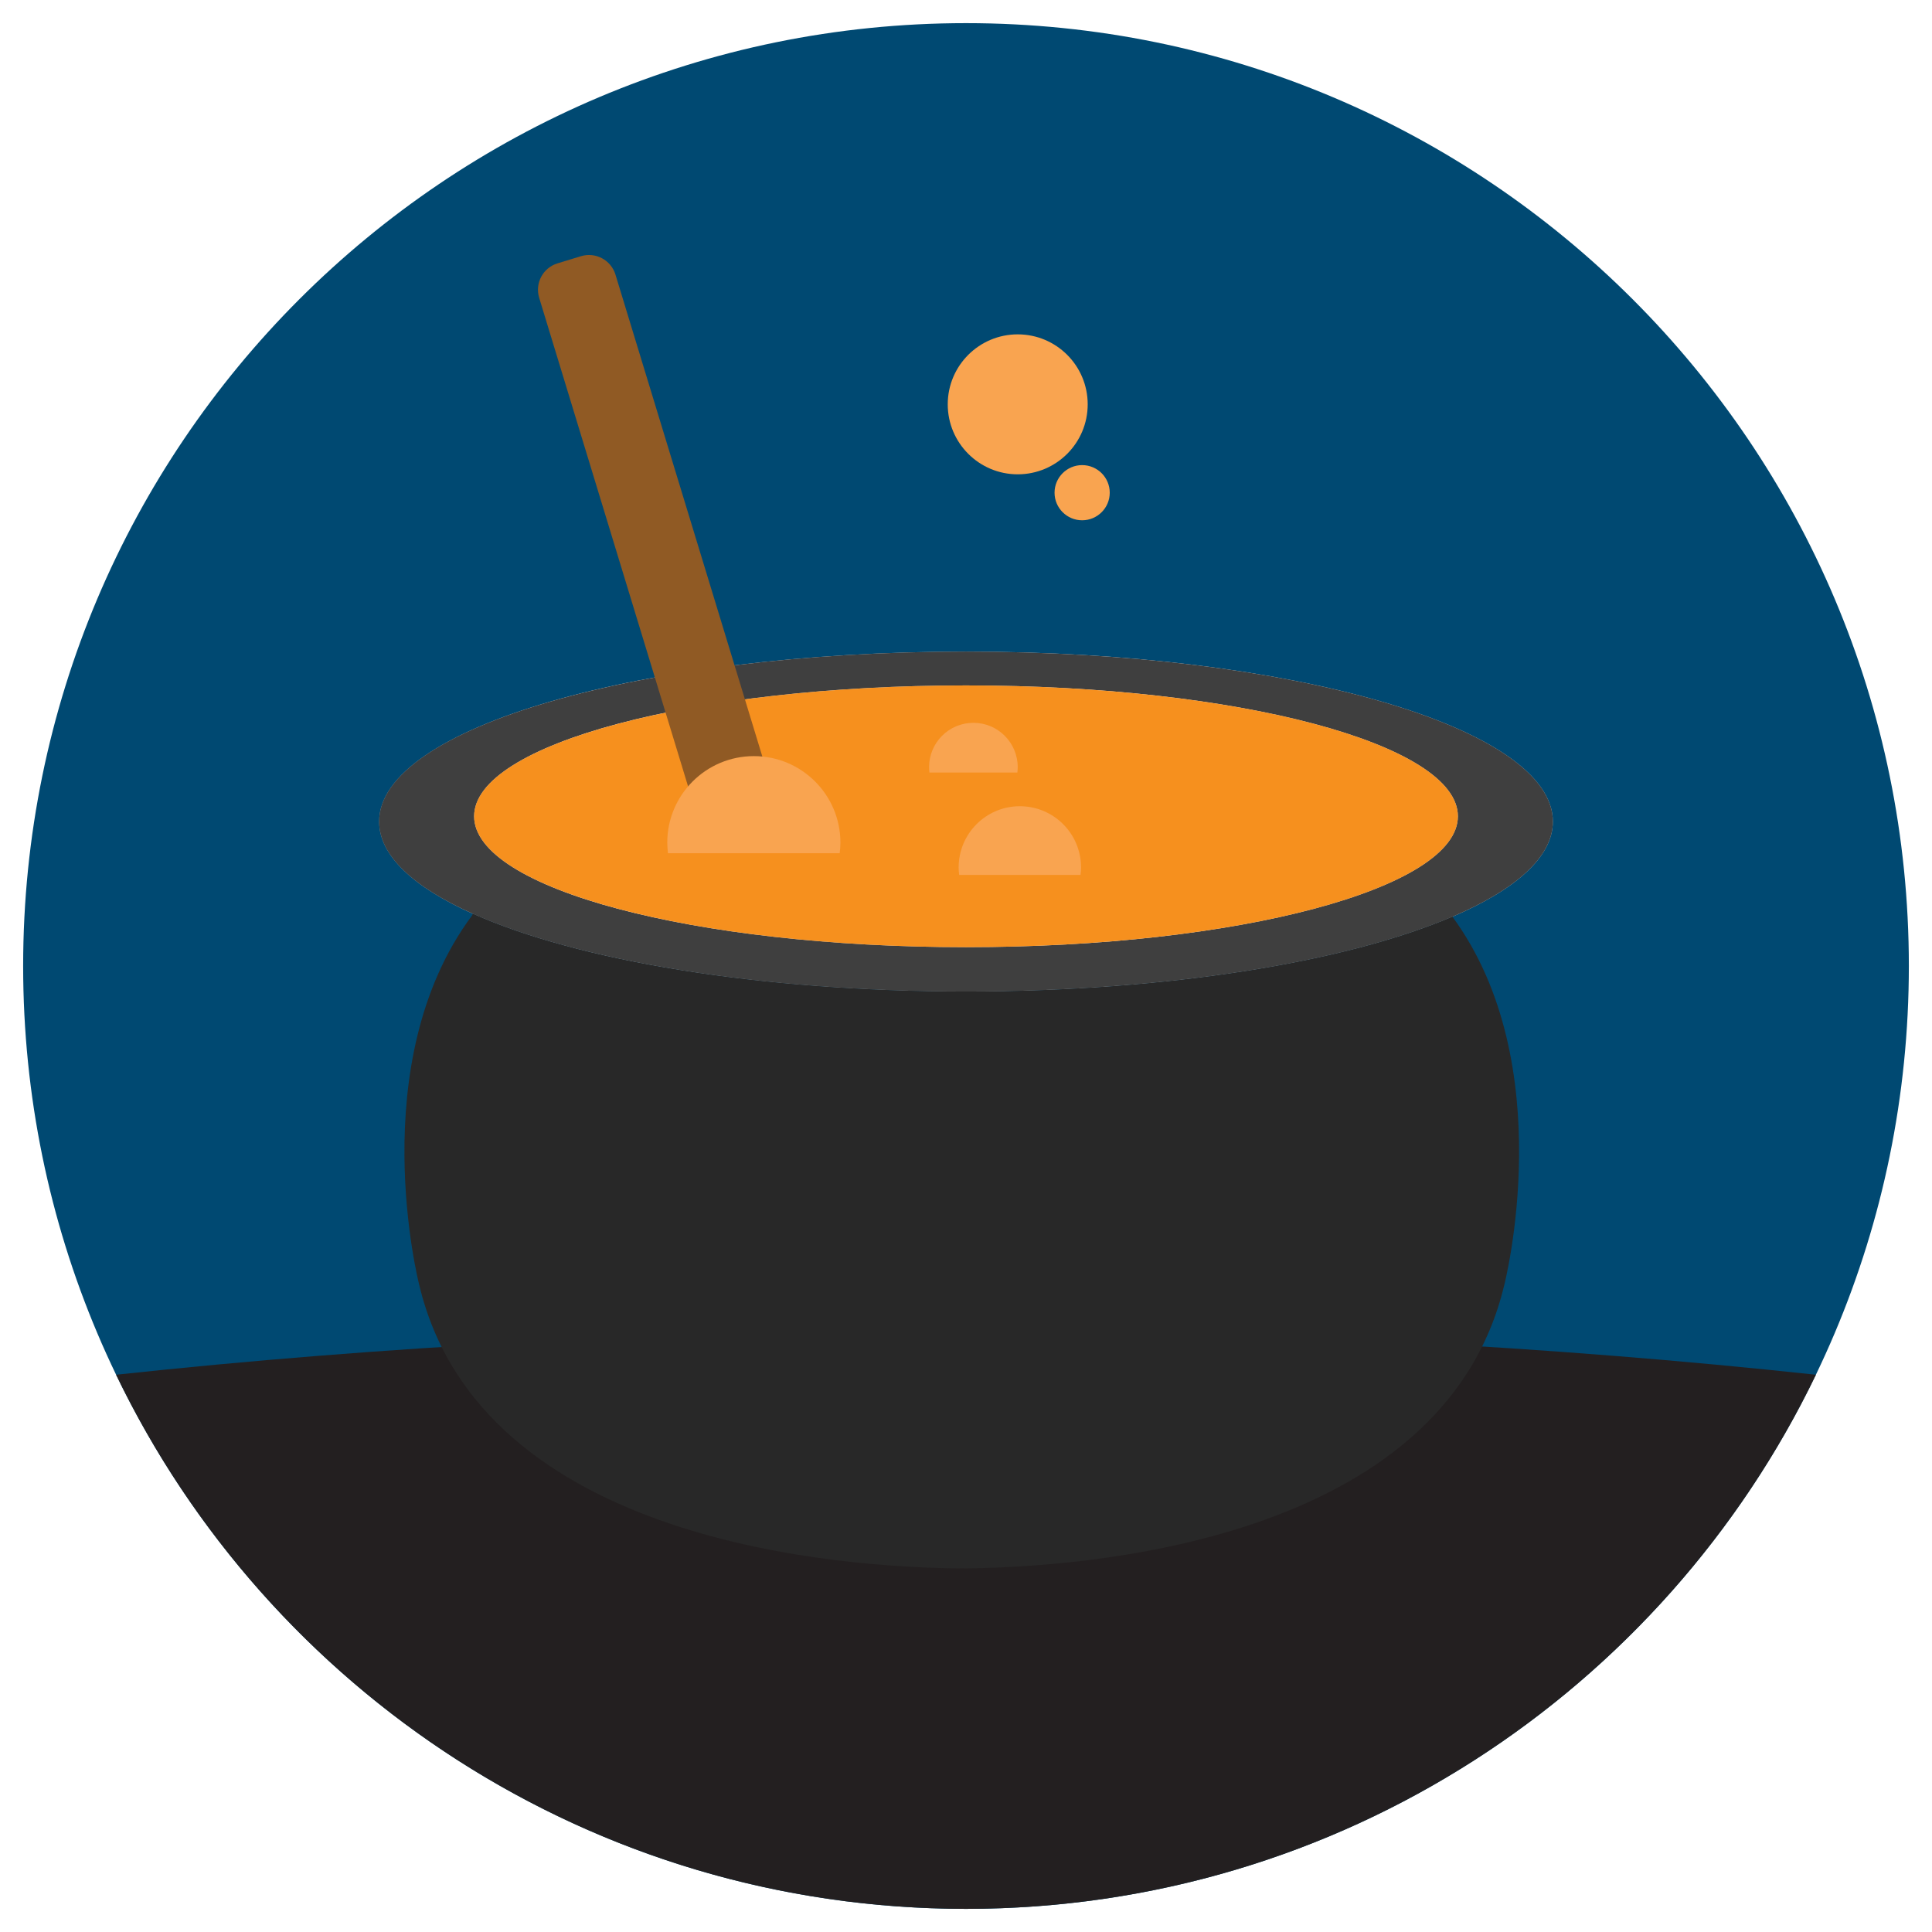
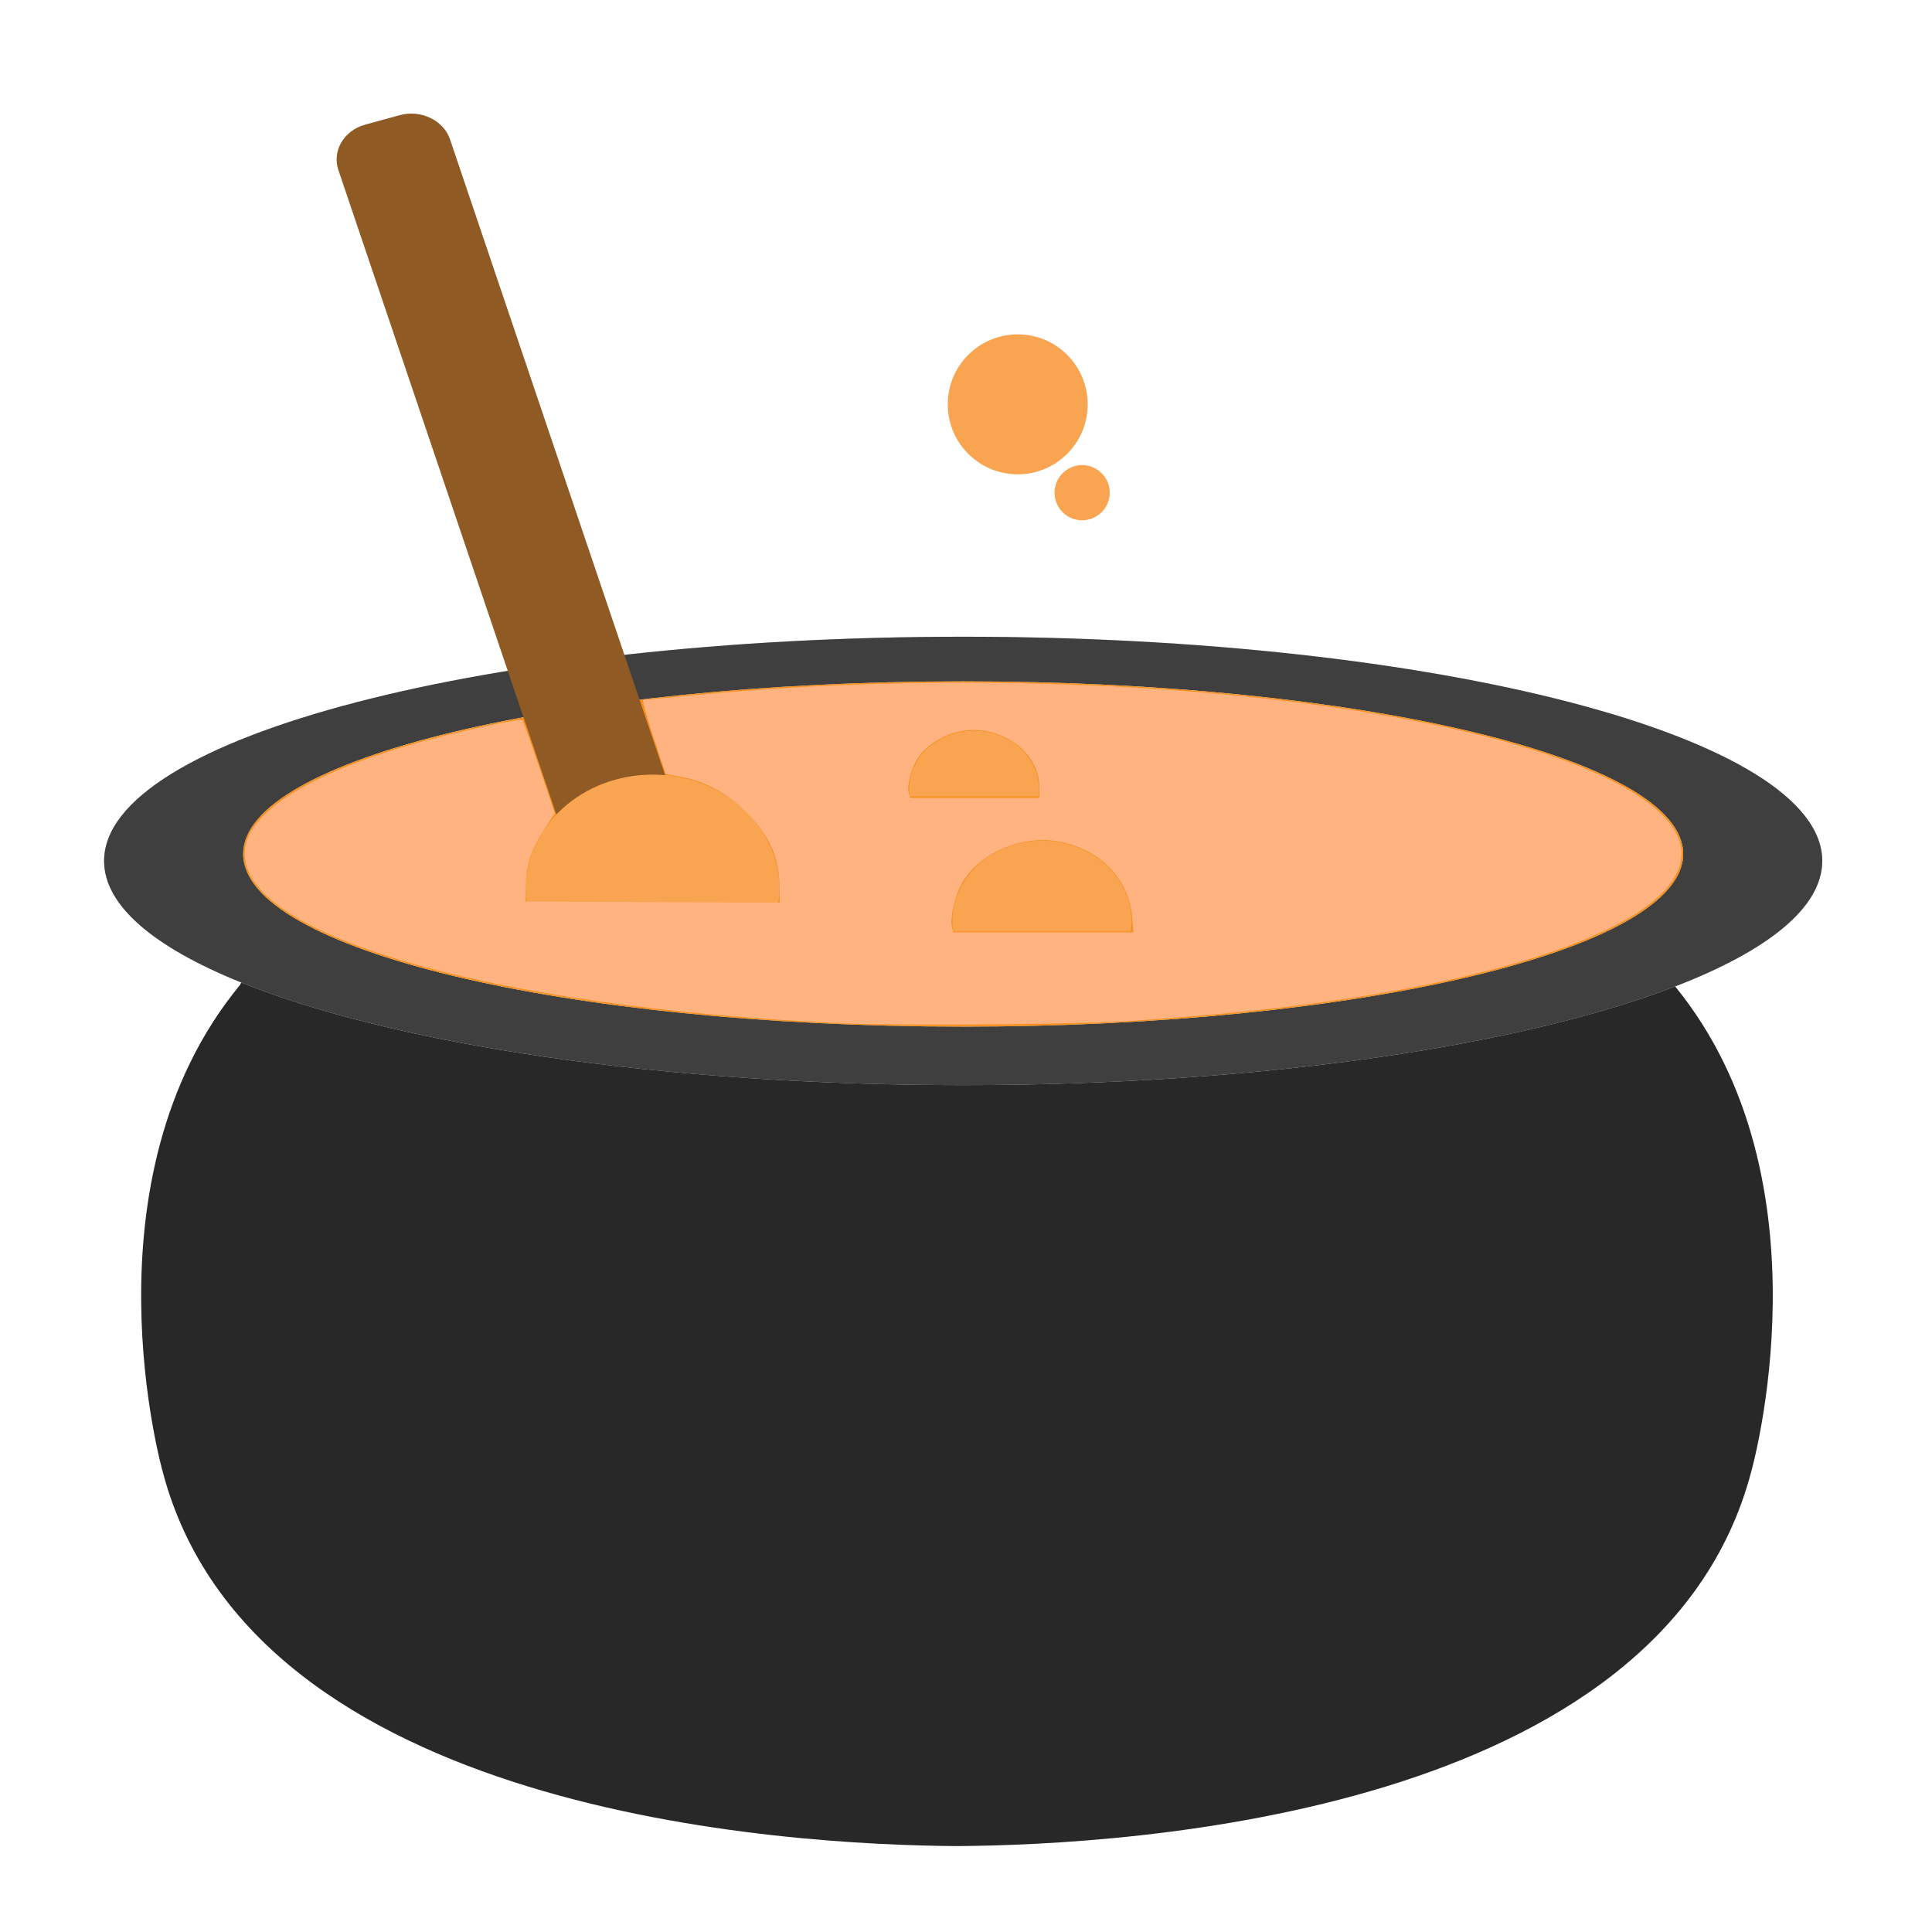
- <svg xmlns="http://www.w3.org/2000/svg" enable-background="new 0 0 512 512" height="512px" id="Layer_1" version="1.1" viewBox="0 0 512 512" width="512px" xml:space="preserve">
-   <g>
-     <path d="M505.866,256c0,138.001-111.863,249.867-249.865,249.867S6.134,394.001,6.134,256   c0-137.995,111.865-249.867,249.867-249.867S505.866,118.005,505.866,256z" fill="#004972" />
-     <path d="M256.001,352.628c-79.25,0-155.135,4.135-225.234,11.693c40.355,83.749,126.045,141.546,225.234,141.546   s184.877-57.797,225.234-141.546C411.138,356.763,335.235,352.628,256.001,352.628z" fill="#231F20" />
-     <g>
-       <linearGradient gradientUnits="userSpaceOnUse" id="SVGID_1_" x1="100.472" x2="411.53" y1="217.722" y2="217.722">
-         <stop offset="0" style="stop-color:#989A9D" />
-         <stop offset="0.187" style="stop-color:#FFFFFF" />
-         <stop offset="0.341" style="stop-color:#D4D6D7" />
-         <stop offset="0.494" style="stop-color:#CCCECF" />
-         <stop offset="0.632" style="stop-color:#F5F5F6" />
-         <stop offset="1" style="stop-color:#BBBDBF" />
+ <svg xmlns="http://www.w3.org/2000/svg" xml:space="preserve" width="512px" viewBox="0 0 512 512" version="1.1" id="Layer_1" height="512px" enable-background="new 0 0 512 512">
+   <defs id="defs52" />
+   <g id="g47">
+     <g transform="matrix(1.46378,0,0,1.319052,-119.4768,-59.03123)" id="g41">
+       <linearGradient y2="217.722" y1="217.722" x2="411.53" x1="100.472" id="SVGID_1_" gradientUnits="userSpaceOnUse">
+         <stop id="stop6" style="stop-color:#989A9D" offset="0" />
+         <stop id="stop8" style="stop-color:#FFFFFF" offset="0.187" />
+         <stop id="stop10" style="stop-color:#D4D6D7" offset="0.341" />
+         <stop id="stop12" style="stop-color:#CCCECF" offset="0.494" />
+         <stop id="stop14" style="stop-color:#F5F5F6" offset="0.632" />
+         <stop id="stop16" style="stop-color:#BBBDBF" offset="1" />
      </linearGradient>
-       <path d="M125.306,242.152c-15.725-7.036-24.834-15.426-24.834-24.428    c0-24.869,69.637-45.046,155.529-45.046c85.891,0,155.529,20.178,155.529,45.046c0,9.341-9.814,18.016-26.625,25.215    c-27.965,11.97-75.25,19.826-128.904,19.826C201.194,262.765,153.001,254.557,125.306,242.152z" fill="url(#SVGID_1_)" />
-       <path d="M384.905,242.939c-27.965,11.97-75.25,19.826-128.904,19.826c-54.807,0-103-8.208-130.695-20.613    c-15.725-7.036-24.834-15.426-24.834-24.428c0-24.869,69.637-45.046,155.529-45.046c85.891,0,155.529,20.178,155.529,45.046    C411.53,227.065,401.716,235.74,384.905,242.939z M386.356,216.321c0-19.154-58.359-34.676-130.355-34.676    c-71.998,0-130.355,15.522-130.355,34.676c0,19.162,58.357,34.69,130.355,34.69C327.997,251.011,386.356,235.483,386.356,216.321z    " fill="#3F3F3F" />
-       <path d="M256.001,181.645c71.996,0,130.355,15.522,130.355,34.676c0,19.162-58.359,34.69-130.355,34.69    c-71.998,0-130.355-15.528-130.355-34.69C125.646,197.167,184.003,181.645,256.001,181.645z" fill="#F6901E" />
-       <path d="M384.905,242.939c28.779,39.157,13.748,97.577,13.748,97.577    c-16.297,68.519-112.191,74.911-143.764,75.134c-31.572-0.223-127.482-6.615-143.789-75.134c0,0-15.115-58.739,13.988-97.896    l0.217-0.468c27.695,12.404,75.889,20.613,130.695,20.613C309.655,262.765,356.94,254.909,384.905,242.939z" fill="#282828" />
-       <path d="M264.948,415.495c0,0-3.742,0.203-10.059,0.155c-31.572-0.223-127.482-6.615-143.789-75.134    c0,0-15.115-58.739,13.988-97.896" fill="none" />
-       <path d="M244.815,415.495c0,0,3.742,0.203,10.074,0.155c31.572-0.223,127.467-6.615,143.764-75.134    c0,0,15.031-58.42-13.748-97.577c-0.08-0.102-0.148-0.224-0.23-0.318" fill="none" />
-       <path d="M386.356,216.321c0,19.162-58.359,34.69-130.355,34.69c-71.998,0-130.355-15.528-130.355-34.69    c0-19.154,58.357-34.676,130.355-34.676C327.997,181.645,386.356,197.167,386.356,216.321z" fill="none" />
-       <path d="M286.353,231.857c0.096-0.65,0.137-1.308,0.137-1.973c0-8.961-7.252-16.227-16.227-16.227    c-8.947,0-16.213,7.266-16.213,16.227c0,0.665,0.053,1.322,0.135,1.973H286.353z" fill="#F9A450" />
-       <path d="M269.612,204.73c0.053-0.467,0.094-0.941,0.094-1.43c0-6.487-5.26-11.747-11.74-11.747    c-6.492,0-11.752,5.26-11.752,11.747c0,0.488,0.039,0.962,0.094,1.43H269.612z" fill="#F9A450" />
-       <path d="M183.313,211.57h22.096L163.101,72.762c-1.18-3.857-5.273-6.039-9.139-4.866l-6.221,1.897    c-3.863,1.179-6.033,5.267-4.852,9.137L183.313,211.57z" fill="#905A24" />
-       <path d="M222.53,226.116c0.107-0.916,0.191-1.85,0.191-2.799c0-12.669-10.275-22.937-22.939-22.937    c-12.674,0-22.949,10.268-22.949,22.937c0,0.949,0.082,1.883,0.191,2.799H222.53z" fill="#F9A450" />
+       <path style="fill:url(#SVGID_1_)" id="path19" fill="url(#SVGID_1_)" d="m 125.306,242.152 c -15.725,-7.036 -24.834,-15.426 -24.834,-24.428 0,-24.869 69.637,-45.046 155.529,-45.046 85.891,0 155.529,20.178 155.529,45.046 0,9.341 -9.814,18.016 -26.625,25.215 -27.965,11.97 -75.25,19.826 -128.904,19.826 -54.807,0 -103,-8.208 -130.695,-20.613 z" />
+       <path id="path21" fill="#3F3F3F" d="m 384.905,242.939 c -27.965,11.97 -75.25,19.826 -128.904,19.826 -54.807,0 -103,-8.208 -130.695,-20.613 -15.725,-7.036 -24.834,-15.426 -24.834,-24.428 0,-24.869 69.637,-45.046 155.529,-45.046 85.891,0 155.529,20.178 155.529,45.046 0,9.341 -9.814,18.016 -26.625,25.215 z m 1.451,-26.618 c 0,-19.154 -58.359,-34.676 -130.355,-34.676 -71.998,0 -130.355,15.522 -130.355,34.676 0,19.162 58.357,34.69 130.355,34.69 71.996,0 130.355,-15.528 130.355,-34.69 z" />
+       <path id="path23" fill="#F6901E" d="m 256.001,181.645 c 71.996,0 130.355,15.522 130.355,34.676 0,19.162 -58.359,34.69 -130.355,34.69 -71.998,0 -130.355,-15.528 -130.355,-34.69 0,-19.154 58.357,-34.676 130.355,-34.676 z" />
+       <path id="path25" fill="#282828" d="m 384.905,242.939 c 28.779,39.157 13.748,97.577 13.748,97.577 -16.297,68.519 -112.191,74.911 -143.764,75.134 -31.572,-0.223 -127.482,-6.615 -143.789,-75.134 0,0 -15.115,-58.739 13.988,-97.896 l 0.217,-0.468 C 153,254.556 201.194,262.765 256,262.765 c 53.655,0 100.94,-7.856 128.905,-19.826 z" />
+       <path id="path27" fill="none" d="m 264.948,415.495 c 0,0 -3.742,0.203 -10.059,0.155 -31.572,-0.223 -127.482,-6.615 -143.789,-75.134 0,0 -15.115,-58.739 13.988,-97.896" />
+       <path id="path29" fill="none" d="m 244.815,415.495 c 0,0 3.742,0.203 10.074,0.155 31.572,-0.223 127.467,-6.615 143.764,-75.134 0,0 15.031,-58.42 -13.748,-97.577 -0.08,-0.102 -0.148,-0.224 -0.23,-0.318" />
+       <path id="path31" fill="none" d="m 386.356,216.321 c 0,19.162 -58.359,34.69 -130.355,34.69 -71.998,0 -130.355,-15.528 -130.355,-34.69 0,-19.154 58.357,-34.676 130.355,-34.676 71.996,0 130.355,15.522 130.355,34.676 z" />
+       <path id="path33" fill="#F9A450" d="m 286.353,231.857 c 0.096,-0.65 0.137,-1.308 0.137,-1.973 0,-8.961 -7.252,-16.227 -16.227,-16.227 -8.947,0 -16.213,7.266 -16.213,16.227 0,0.665 0.053,1.322 0.135,1.973 z" />
+       <path id="path35" fill="#F9A450" d="m 269.612,204.73 c 0.053,-0.467 0.094,-0.941 0.094,-1.43 0,-6.487 -5.26,-11.747 -11.74,-11.747 -6.492,0 -11.752,5.26 -11.752,11.747 0,0.488 0.039,0.962 0.094,1.43 z" />
+       <path id="path37" fill="#905A24" d="m 183.313,211.57 h 22.096 L 163.101,72.762 c -1.18,-3.857 -5.273,-6.039 -9.139,-4.866 l -6.221,1.897 c -3.863,1.179 -6.033,5.267 -4.852,9.137 z" />
+       <path id="path39" fill="#F9A450" d="m 222.53,226.116 c 0.107,-0.916 0.191,-1.85 0.191,-2.799 0,-12.669 -10.275,-22.937 -22.939,-22.937 -12.674,0 -22.949,10.268 -22.949,22.937 0,0.949 0.082,1.883 0.191,2.799 z" />
    </g>
-     <path d="M288.251,107.154c0,10.242-8.297,18.545-18.545,18.545c-10.234,0-18.545-8.303-18.545-18.545   s8.311-18.545,18.545-18.545C279.954,88.609,288.251,96.913,288.251,107.154z" fill="#F9A450" />
-     <path d="M294.093,130.572c0,4.033-3.279,7.308-7.32,7.308c-4.025,0-7.307-3.274-7.307-7.308   c0-4.04,3.281-7.312,7.307-7.312C290.813,123.259,294.093,126.532,294.093,130.572z" fill="#F9A450" />
+     <path id="path43" fill="#F9A450" d="M288.251,107.154c0,10.242-8.297,18.545-18.545,18.545c-10.234,0-18.545-8.303-18.545-18.545   s8.311-18.545,18.545-18.545C279.954,88.609,288.251,96.913,288.251,107.154z" />
+     <path id="path45" fill="#F9A450" d="M294.093,130.572c0,4.033-3.279,7.308-7.32,7.308c-4.025,0-7.307-3.274-7.307-7.308   c0-4.04,3.281-7.312,7.307-7.312C290.813,123.259,294.093,126.532,294.093,130.572z" />
+     <path id="path30" d="M 223.912,271.217 C 128.754,266.996 61.564,247.3 64.965,224.624 c 1.598,-10.657 20.4,-21.411 51.081,-29.216 11.054,-2.812 21.959,-5.04 22.398,-4.575 0.198,0.21 2.211,5.85 4.473,12.534 l 4.112,12.153 -2.733,4.149 c -3.431,5.208 -4.827,9.442 -4.927,14.939 l -0.078,4.304 33.66,0.156 33.66,0.156 -0.015,-3.779 c -0.032,-8.064 -2.568,-13.917 -8.727,-20.133 -4.94,-4.986 -10.95,-8.251 -17.365,-9.433 l -4.069,-0.75 -3.282,-9.826 c -1.805,-5.404 -3.004,-9.826 -2.665,-9.826 0.339,0 6.092,-0.534 12.784,-1.187 68.811,-6.712 146.877,-3.31 201.563,8.783 39.622,8.763 62.169,21.507 60.725,34.323 -2.082,18.469 -50.859,34.87 -123.025,41.366 -7.472,0.673 -18.204,1.511 -23.849,1.863 -13.671,0.852 -60.519,1.221 -74.775,0.589 z m 76.132,-28.11 c -0.829,-10.333 -8.814,-18.395 -19.986,-20.18 -10.263,-1.64 -21.579,3.75 -25.686,12.233 -1.525,3.151 -2.601,8.488 -2.107,10.456 l 0.363,1.448 h 23.866 23.866 z m -24.616,-34.534 c -0.035,-7.614 -6.772,-14.107 -15.592,-15.029 -6.408,-0.67 -13.346,2.445 -16.655,7.477 -1.698,2.582 -2.876,7.12 -2.361,9.091 l 0.348,1.329 h 17.137 17.137 l -0.013,-2.868 z" style="fill:#ffb380;stroke-width:0.604" />
  </g>
</svg>
